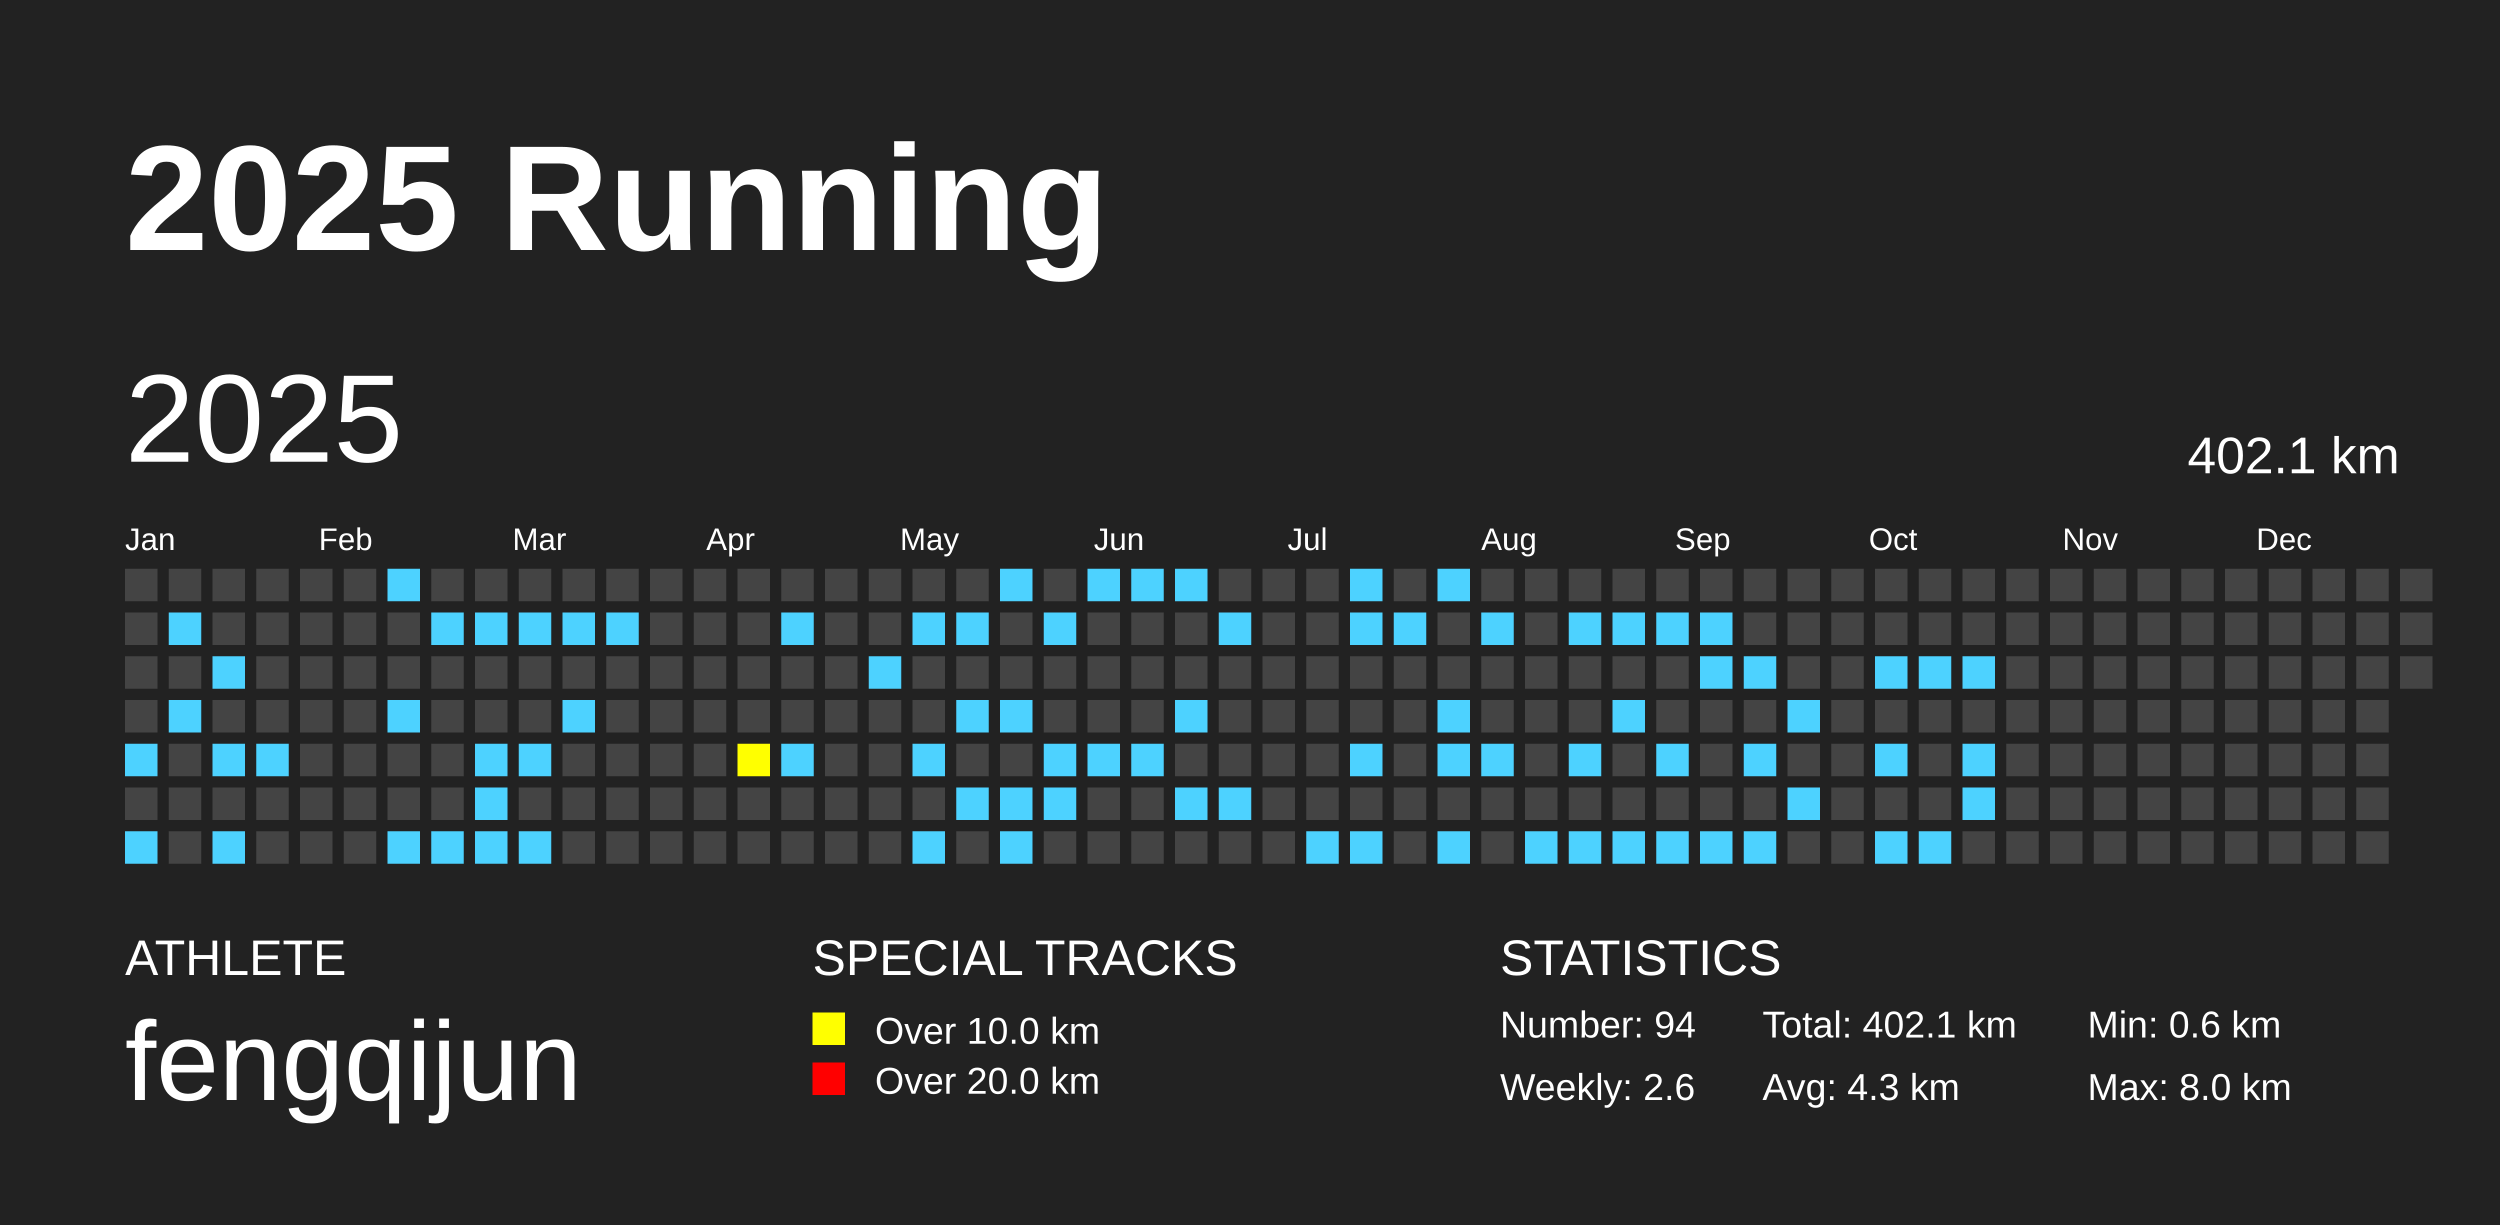
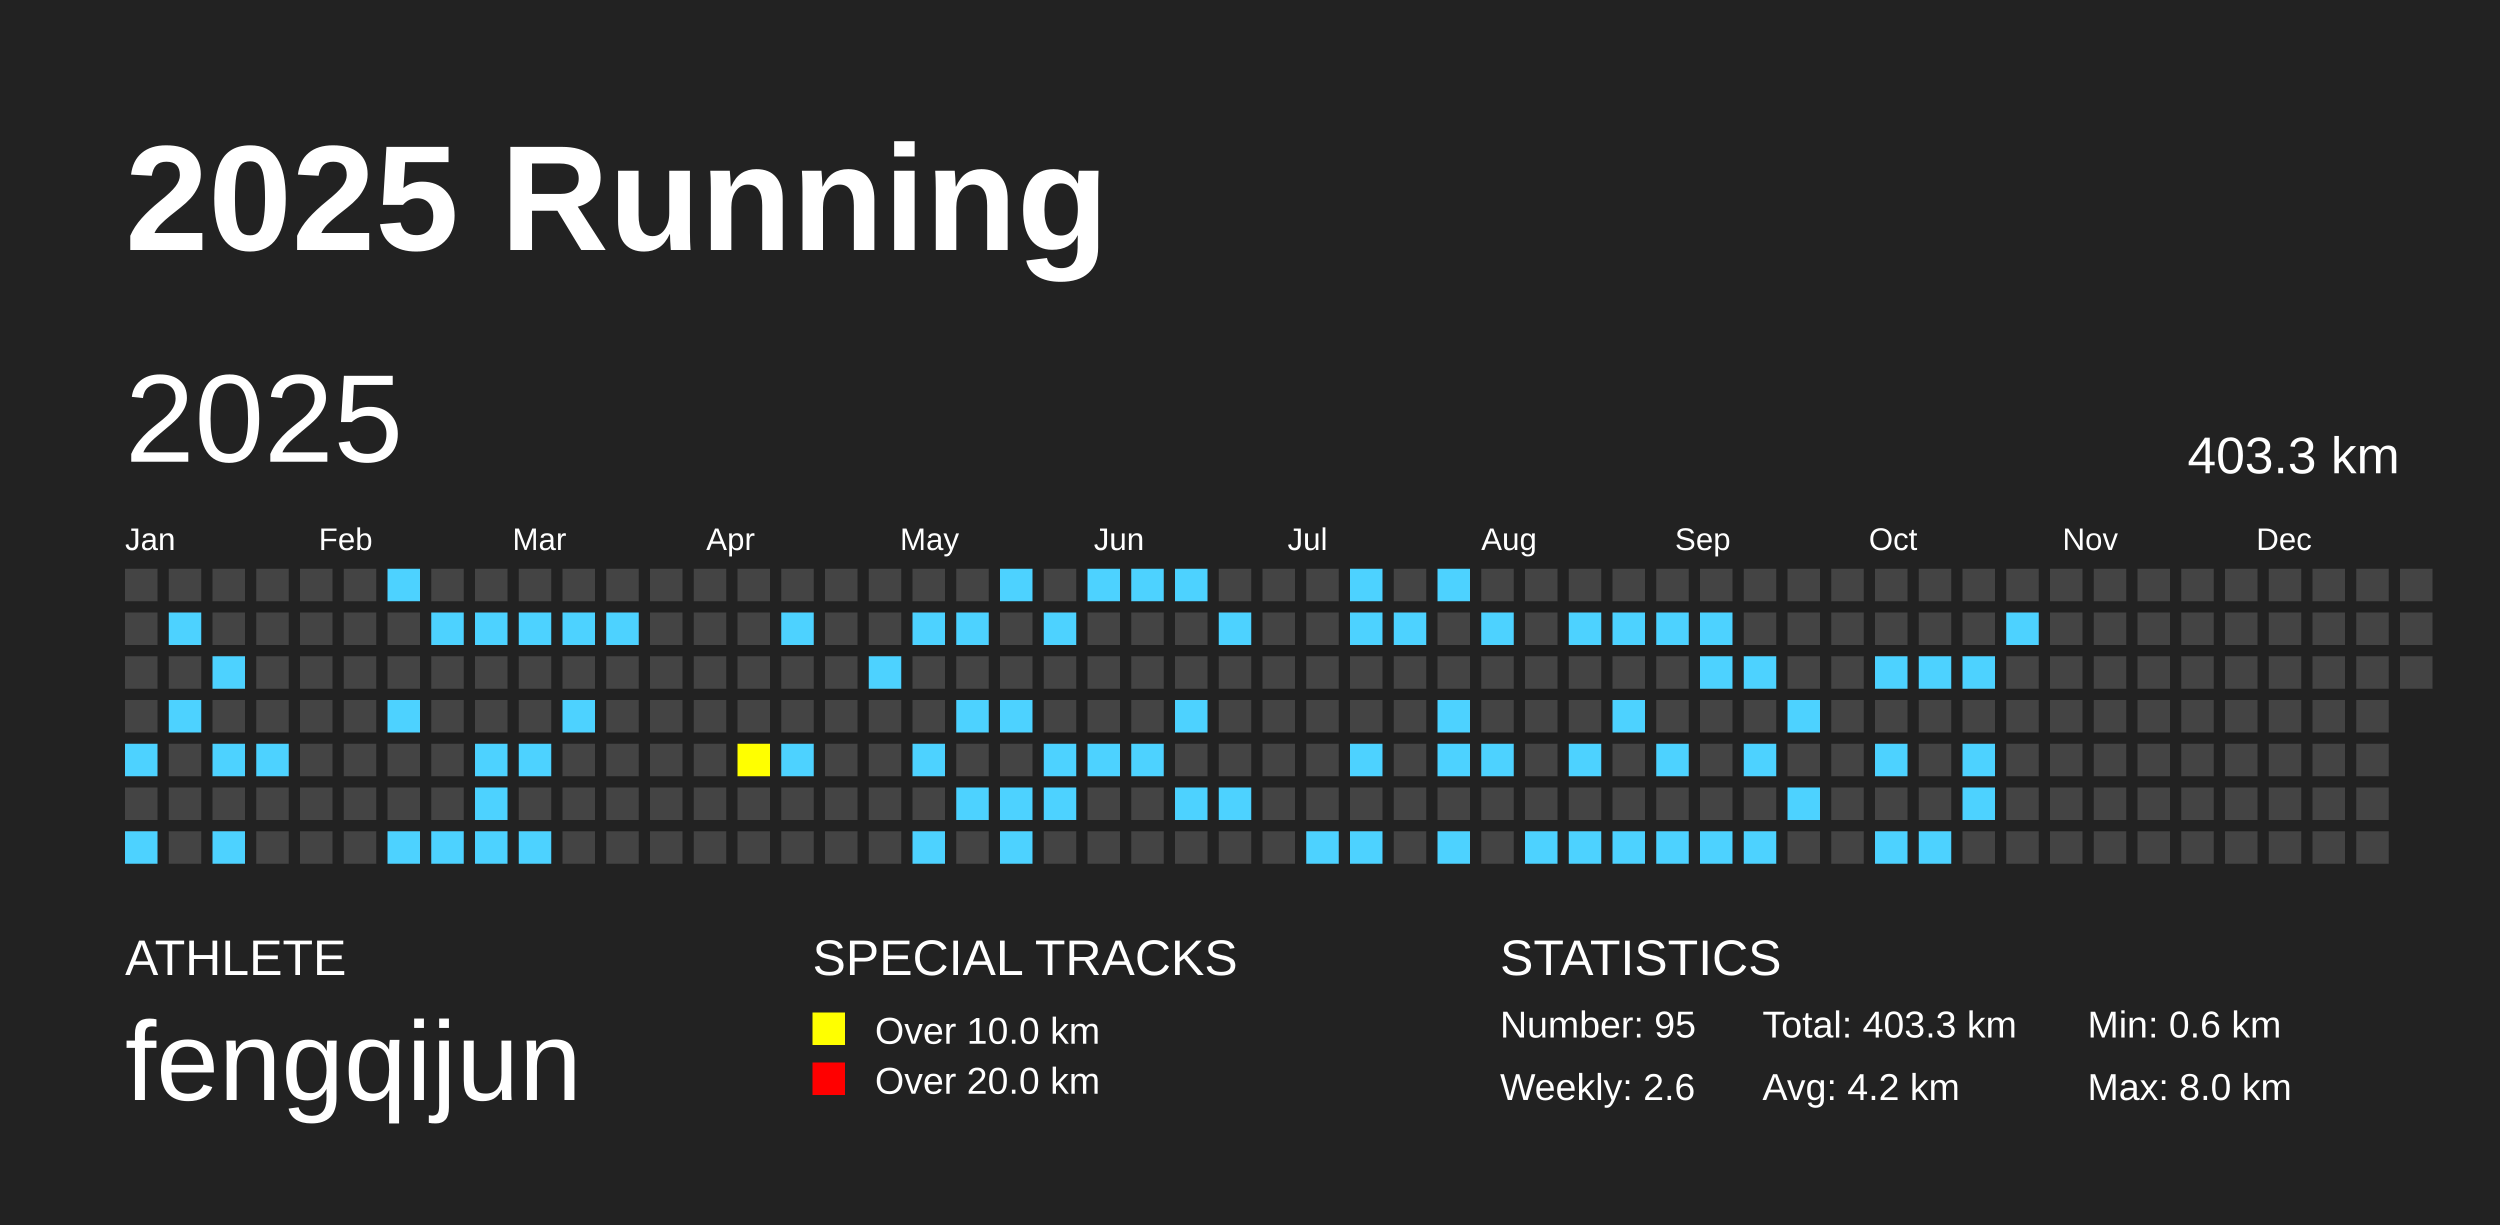
<svg xmlns="http://www.w3.org/2000/svg" baseProfile="full" height="98mm" version="1.1" viewBox="0,0,200,98" width="200mm">
  <defs />
  <rect fill="#222222" height="98" width="200" x="0" y="0" />
  <text fill="#FFFFFF" style="font-size:12px; font-family:Arial; font-weight:bold;" x="10" y="20">2025 Running</text>
  <text fill="#FFFFFF" style="font-size:4px; font-family:Arial" x="10" y="78">ATHLETE</text>
  <text fill="#FFFFFF" style="font-size:9px; font-family:Arial" x="10" y="88">fengqijun</text>
  <text fill="#FFFFFF" style="font-size:4px; font-family:Arial" x="65" y="78">SPECIAL TRACKS</text>
  <rect fill="yellow" height="2.6" width="2.6" x="65" y="81" />
  <text fill="#FFFFFF" style="font-size:3px; font-family:Arial" x="70" y="83.5">Over 10.0 km</text>
  <rect fill="red" height="2.6" width="2.6" x="65" y="85" />
  <text fill="#FFFFFF" style="font-size:3px; font-family:Arial" x="70" y="87.5">Over 20.0 km</text>
  <text fill="#FFFFFF" style="font-size:4px; font-family:Arial" x="120" y="78">STATISTICS</text>
-   <text fill="#FFFFFF" style="font-size:3px; font-family:Arial" x="120" y="83">Number: 94</text>
+   <text fill="#FFFFFF" style="font-size:3px; font-family:Arial" x="120" y="83">Number: 95</text>
  <text fill="#FFFFFF" style="font-size:3px; font-family:Arial" x="120" y="88">Weekly: 2.6</text>
-   <text fill="#FFFFFF" style="font-size:3px; font-family:Arial" x="141" y="83">Total: 402.1 km</text>
-   <text fill="#FFFFFF" style="font-size:3px; font-family:Arial" x="141" y="88">Avg: 4.3 km</text>
+   <text fill="#FFFFFF" style="font-size:3px; font-family:Arial" x="141" y="83">Total: 403.3 km</text>
+   <text fill="#FFFFFF" style="font-size:3px; font-family:Arial" x="141" y="88">Avg: 4.2 km</text>
  <text fill="#FFFFFF" style="font-size:3px; font-family:Arial" x="167" y="83">Min: 0.6 km</text>
  <text fill="#FFFFFF" style="font-size:3px; font-family:Arial" x="167" y="88">Max: 8.0 km</text>
  <text dominant-baseline="hanging" fill="#FFFFFF" style="font-size:10.0px; font-family:Arial;" x="10" y="30">2025</text>
-   <text dominant-baseline="hanging" fill="#FFFFFF" style="font-size:4.125px; font-family:Arial;" x="175" y="35">402.1 km</text>
+   <text dominant-baseline="hanging" fill="#FFFFFF" style="font-size:4.125px; font-family:Arial;" x="175" y="35">403.3 km</text>
  <text fill="#FFFFFF" style="font-size:2.5px; font-family:Arial" x="10.0" y="44">Jan</text>
  <text fill="#FFFFFF" style="font-size:2.5px; font-family:Arial" x="25.5" y="44">Feb</text>
  <text fill="#FFFFFF" style="font-size:2.5px; font-family:Arial" x="41.0" y="44">Mar</text>
  <text fill="#FFFFFF" style="font-size:2.5px; font-family:Arial" x="56.5" y="44">Apr</text>
  <text fill="#FFFFFF" style="font-size:2.5px; font-family:Arial" x="72.0" y="44">May</text>
  <text fill="#FFFFFF" style="font-size:2.5px; font-family:Arial" x="87.5" y="44">Jun</text>
  <text fill="#FFFFFF" style="font-size:2.5px; font-family:Arial" x="103.0" y="44">Jul</text>
  <text fill="#FFFFFF" style="font-size:2.5px; font-family:Arial" x="118.5" y="44">Aug</text>
  <text fill="#FFFFFF" style="font-size:2.5px; font-family:Arial" x="134.0" y="44">Sep</text>
  <text fill="#FFFFFF" style="font-size:2.5px; font-family:Arial" x="149.5" y="44">Oct</text>
  <text fill="#FFFFFF" style="font-size:2.5px; font-family:Arial" x="165.0" y="44">Nov</text>
  <text fill="#FFFFFF" style="font-size:2.5px; font-family:Arial" x="180.5" y="44">Dec</text>
  <rect fill="#444444" height="2.6" width="2.6" x="10.0" y="45.5" />
  <rect fill="#444444" height="2.6" width="2.6" x="10.0" y="49.0" />
  <rect fill="#444444" height="2.6" width="2.6" x="10.0" y="52.5" />
  <rect fill="#444444" height="2.6" width="2.6" x="10.0" y="56.0" />
  <rect fill="#4DD2FF" height="2.6" width="2.6" x="10.0" y="59.5" />
  <rect fill="#444444" height="2.6" width="2.6" x="10.0" y="63.0" />
  <rect fill="#4DD2FF" height="2.6" width="2.6" x="10.0" y="66.5" />
  <rect fill="#444444" height="2.6" width="2.6" x="13.5" y="45.5" />
  <rect fill="#4DD2FF" height="2.6" width="2.6" x="13.5" y="49.0" />
  <rect fill="#444444" height="2.6" width="2.6" x="13.5" y="52.5" />
  <rect fill="#4DD2FF" height="2.6" width="2.6" x="13.5" y="56.0" />
  <rect fill="#444444" height="2.6" width="2.6" x="13.5" y="59.5" />
  <rect fill="#444444" height="2.6" width="2.6" x="13.5" y="63.0" />
  <rect fill="#444444" height="2.6" width="2.6" x="13.5" y="66.5" />
  <rect fill="#444444" height="2.6" width="2.6" x="17.0" y="45.5" />
  <rect fill="#444444" height="2.6" width="2.6" x="17.0" y="49.0" />
  <rect fill="#4DD2FF" height="2.6" width="2.6" x="17.0" y="52.5" />
  <rect fill="#444444" height="2.6" width="2.6" x="17.0" y="56.0" />
  <rect fill="#4DD2FF" height="2.6" width="2.6" x="17.0" y="59.5" />
  <rect fill="#444444" height="2.6" width="2.6" x="17.0" y="63.0" />
  <rect fill="#4DD2FF" height="2.6" width="2.6" x="17.0" y="66.5" />
  <rect fill="#444444" height="2.6" width="2.6" x="20.5" y="45.5" />
  <rect fill="#444444" height="2.6" width="2.6" x="20.5" y="49.0" />
  <rect fill="#444444" height="2.6" width="2.6" x="20.5" y="52.5" />
  <rect fill="#444444" height="2.6" width="2.6" x="20.5" y="56.0" />
  <rect fill="#4DD2FF" height="2.6" width="2.6" x="20.5" y="59.5" />
  <rect fill="#444444" height="2.6" width="2.6" x="20.5" y="63.0" />
  <rect fill="#444444" height="2.6" width="2.6" x="20.5" y="66.5" />
  <rect fill="#444444" height="2.6" width="2.6" x="24.0" y="45.5" />
  <rect fill="#444444" height="2.6" width="2.6" x="24.0" y="49.0" />
  <rect fill="#444444" height="2.6" width="2.6" x="24.0" y="52.5" />
  <rect fill="#444444" height="2.6" width="2.6" x="24.0" y="56.0" />
  <rect fill="#444444" height="2.6" width="2.6" x="24.0" y="59.5" />
  <rect fill="#444444" height="2.6" width="2.6" x="24.0" y="63.0" />
  <rect fill="#444444" height="2.6" width="2.6" x="24.0" y="66.5" />
  <rect fill="#444444" height="2.6" width="2.6" x="27.5" y="45.5" />
  <rect fill="#444444" height="2.6" width="2.6" x="27.5" y="49.0" />
  <rect fill="#444444" height="2.6" width="2.6" x="27.5" y="52.5" />
  <rect fill="#444444" height="2.6" width="2.6" x="27.5" y="56.0" />
  <rect fill="#444444" height="2.6" width="2.6" x="27.5" y="59.5" />
  <rect fill="#444444" height="2.6" width="2.6" x="27.5" y="63.0" />
  <rect fill="#444444" height="2.6" width="2.6" x="27.5" y="66.5" />
  <rect fill="#4DD2FF" height="2.6" width="2.6" x="31.0" y="45.5" />
  <rect fill="#444444" height="2.6" width="2.6" x="31.0" y="49.0" />
  <rect fill="#444444" height="2.6" width="2.6" x="31.0" y="52.5" />
  <rect fill="#4DD2FF" height="2.6" width="2.6" x="31.0" y="56.0" />
  <rect fill="#444444" height="2.6" width="2.6" x="31.0" y="59.5" />
  <rect fill="#444444" height="2.6" width="2.6" x="31.0" y="63.0" />
  <rect fill="#4DD2FF" height="2.6" width="2.6" x="31.0" y="66.5" />
  <rect fill="#444444" height="2.6" width="2.6" x="34.5" y="45.5" />
  <rect fill="#4DD2FF" height="2.6" width="2.6" x="34.5" y="49.0" />
  <rect fill="#444444" height="2.6" width="2.6" x="34.5" y="52.5" />
  <rect fill="#444444" height="2.6" width="2.6" x="34.5" y="56.0" />
  <rect fill="#444444" height="2.6" width="2.6" x="34.5" y="59.5" />
  <rect fill="#444444" height="2.6" width="2.6" x="34.5" y="63.0" />
  <rect fill="#4DD2FF" height="2.6" width="2.6" x="34.5" y="66.5" />
  <rect fill="#444444" height="2.6" width="2.6" x="38.0" y="45.5" />
  <rect fill="#4DD2FF" height="2.6" width="2.6" x="38.0" y="49.0" />
  <rect fill="#444444" height="2.6" width="2.6" x="38.0" y="52.5" />
  <rect fill="#444444" height="2.6" width="2.6" x="38.0" y="56.0" />
  <rect fill="#4DD2FF" height="2.6" width="2.6" x="38.0" y="59.5" />
  <rect fill="#4DD2FF" height="2.6" width="2.6" x="38.0" y="63.0" />
  <rect fill="#4DD2FF" height="2.6" width="2.6" x="38.0" y="66.5" />
  <rect fill="#444444" height="2.6" width="2.6" x="41.5" y="45.5" />
  <rect fill="#4DD2FF" height="2.6" width="2.6" x="41.5" y="49.0" />
  <rect fill="#444444" height="2.6" width="2.6" x="41.5" y="52.5" />
  <rect fill="#444444" height="2.6" width="2.6" x="41.5" y="56.0" />
  <rect fill="#4DD2FF" height="2.6" width="2.6" x="41.5" y="59.5" />
  <rect fill="#444444" height="2.6" width="2.6" x="41.5" y="63.0" />
  <rect fill="#4DD2FF" height="2.6" width="2.6" x="41.5" y="66.5" />
  <rect fill="#444444" height="2.6" width="2.6" x="45.0" y="45.5" />
  <rect fill="#4DD2FF" height="2.6" width="2.6" x="45.0" y="49.0" />
  <rect fill="#444444" height="2.6" width="2.6" x="45.0" y="52.5" />
  <rect fill="#4DD2FF" height="2.6" width="2.6" x="45.0" y="56.0" />
  <rect fill="#444444" height="2.6" width="2.6" x="45.0" y="59.5" />
  <rect fill="#444444" height="2.6" width="2.6" x="45.0" y="63.0" />
  <rect fill="#444444" height="2.6" width="2.6" x="45.0" y="66.5" />
  <rect fill="#444444" height="2.6" width="2.6" x="48.5" y="45.5" />
  <rect fill="#4DD2FF" height="2.6" width="2.6" x="48.5" y="49.0" />
  <rect fill="#444444" height="2.6" width="2.6" x="48.5" y="52.5" />
  <rect fill="#444444" height="2.6" width="2.6" x="48.5" y="56.0" />
  <rect fill="#444444" height="2.6" width="2.6" x="48.5" y="59.5" />
  <rect fill="#444444" height="2.6" width="2.6" x="48.5" y="63.0" />
  <rect fill="#444444" height="2.6" width="2.6" x="48.5" y="66.5" />
  <rect fill="#444444" height="2.6" width="2.6" x="52.0" y="45.5" />
  <rect fill="#444444" height="2.6" width="2.6" x="52.0" y="49.0" />
  <rect fill="#444444" height="2.6" width="2.6" x="52.0" y="52.5" />
  <rect fill="#444444" height="2.6" width="2.6" x="52.0" y="56.0" />
  <rect fill="#444444" height="2.6" width="2.6" x="52.0" y="59.5" />
  <rect fill="#444444" height="2.6" width="2.6" x="52.0" y="63.0" />
  <rect fill="#444444" height="2.6" width="2.6" x="52.0" y="66.5" />
  <rect fill="#444444" height="2.6" width="2.6" x="55.5" y="45.5" />
  <rect fill="#444444" height="2.6" width="2.6" x="55.5" y="49.0" />
  <rect fill="#444444" height="2.6" width="2.6" x="55.5" y="52.5" />
  <rect fill="#444444" height="2.6" width="2.6" x="55.5" y="56.0" />
  <rect fill="#444444" height="2.6" width="2.6" x="55.5" y="59.5" />
  <rect fill="#444444" height="2.6" width="2.6" x="55.5" y="63.0" />
  <rect fill="#444444" height="2.6" width="2.6" x="55.5" y="66.5" />
  <rect fill="#444444" height="2.6" width="2.6" x="59.0" y="45.5" />
  <rect fill="#444444" height="2.6" width="2.6" x="59.0" y="49.0" />
  <rect fill="#444444" height="2.6" width="2.6" x="59.0" y="52.5" />
  <rect fill="#444444" height="2.6" width="2.6" x="59.0" y="56.0" />
  <rect fill="yellow" height="2.6" width="2.6" x="59.0" y="59.5" />
  <rect fill="#444444" height="2.6" width="2.6" x="59.0" y="63.0" />
  <rect fill="#444444" height="2.6" width="2.6" x="59.0" y="66.5" />
  <rect fill="#444444" height="2.6" width="2.6" x="62.5" y="45.5" />
  <rect fill="#4DD2FF" height="2.6" width="2.6" x="62.5" y="49.0" />
  <rect fill="#444444" height="2.6" width="2.6" x="62.5" y="52.5" />
  <rect fill="#444444" height="2.6" width="2.6" x="62.5" y="56.0" />
  <rect fill="#4DD2FF" height="2.6" width="2.6" x="62.5" y="59.5" />
  <rect fill="#444444" height="2.6" width="2.6" x="62.5" y="63.0" />
  <rect fill="#444444" height="2.6" width="2.6" x="62.5" y="66.5" />
  <rect fill="#444444" height="2.6" width="2.6" x="66.0" y="45.5" />
  <rect fill="#444444" height="2.6" width="2.6" x="66.0" y="49.0" />
  <rect fill="#444444" height="2.6" width="2.6" x="66.0" y="52.5" />
  <rect fill="#444444" height="2.6" width="2.6" x="66.0" y="56.0" />
  <rect fill="#444444" height="2.6" width="2.6" x="66.0" y="59.5" />
  <rect fill="#444444" height="2.6" width="2.6" x="66.0" y="63.0" />
  <rect fill="#444444" height="2.6" width="2.6" x="66.0" y="66.5" />
  <rect fill="#444444" height="2.6" width="2.6" x="69.5" y="45.5" />
  <rect fill="#444444" height="2.6" width="2.6" x="69.5" y="49.0" />
  <rect fill="#4DD2FF" height="2.6" width="2.6" x="69.5" y="52.5" />
  <rect fill="#444444" height="2.6" width="2.6" x="69.5" y="56.0" />
  <rect fill="#444444" height="2.6" width="2.6" x="69.5" y="59.5" />
  <rect fill="#444444" height="2.6" width="2.6" x="69.5" y="63.0" />
  <rect fill="#444444" height="2.6" width="2.6" x="69.5" y="66.5" />
  <rect fill="#444444" height="2.6" width="2.6" x="73.0" y="45.5" />
  <rect fill="#4DD2FF" height="2.6" width="2.6" x="73.0" y="49.0" />
  <rect fill="#444444" height="2.6" width="2.6" x="73.0" y="52.5" />
  <rect fill="#444444" height="2.6" width="2.6" x="73.0" y="56.0" />
  <rect fill="#4DD2FF" height="2.6" width="2.6" x="73.0" y="59.5" />
  <rect fill="#444444" height="2.6" width="2.6" x="73.0" y="63.0" />
  <rect fill="#4DD2FF" height="2.6" width="2.6" x="73.0" y="66.5" />
  <rect fill="#444444" height="2.6" width="2.6" x="76.5" y="45.5" />
  <rect fill="#4DD2FF" height="2.6" width="2.6" x="76.5" y="49.0" />
  <rect fill="#444444" height="2.6" width="2.6" x="76.5" y="52.5" />
  <rect fill="#4DD2FF" height="2.6" width="2.6" x="76.5" y="56.0" />
  <rect fill="#444444" height="2.6" width="2.6" x="76.5" y="59.5" />
  <rect fill="#4DD2FF" height="2.6" width="2.6" x="76.5" y="63.0" />
  <rect fill="#444444" height="2.6" width="2.6" x="76.5" y="66.5" />
  <rect fill="#4DD2FF" height="2.6" width="2.6" x="80.0" y="45.5" />
  <rect fill="#444444" height="2.6" width="2.6" x="80.0" y="49.0" />
  <rect fill="#444444" height="2.6" width="2.6" x="80.0" y="52.5" />
  <rect fill="#4DD2FF" height="2.6" width="2.6" x="80.0" y="56.0" />
  <rect fill="#444444" height="2.6" width="2.6" x="80.0" y="59.5" />
  <rect fill="#4DD2FF" height="2.6" width="2.6" x="80.0" y="63.0" />
  <rect fill="#4DD2FF" height="2.6" width="2.6" x="80.0" y="66.5" />
  <rect fill="#444444" height="2.6" width="2.6" x="83.5" y="45.5" />
  <rect fill="#4DD2FF" height="2.6" width="2.6" x="83.5" y="49.0" />
  <rect fill="#444444" height="2.6" width="2.6" x="83.5" y="52.5" />
  <rect fill="#444444" height="2.6" width="2.6" x="83.5" y="56.0" />
  <rect fill="#4DD2FF" height="2.6" width="2.6" x="83.5" y="59.5" />
  <rect fill="#4DD2FF" height="2.6" width="2.6" x="83.5" y="63.0" />
  <rect fill="#444444" height="2.6" width="2.6" x="83.5" y="66.5" />
  <rect fill="#4DD2FF" height="2.6" width="2.6" x="87.0" y="45.5" />
  <rect fill="#444444" height="2.6" width="2.6" x="87.0" y="49.0" />
  <rect fill="#444444" height="2.6" width="2.6" x="87.0" y="52.5" />
  <rect fill="#444444" height="2.6" width="2.6" x="87.0" y="56.0" />
  <rect fill="#4DD2FF" height="2.6" width="2.6" x="87.0" y="59.5" />
  <rect fill="#444444" height="2.6" width="2.6" x="87.0" y="63.0" />
  <rect fill="#444444" height="2.6" width="2.6" x="87.0" y="66.5" />
  <rect fill="#4DD2FF" height="2.6" width="2.6" x="90.5" y="45.5" />
  <rect fill="#444444" height="2.6" width="2.6" x="90.5" y="49.0" />
  <rect fill="#444444" height="2.6" width="2.6" x="90.5" y="52.5" />
  <rect fill="#444444" height="2.6" width="2.6" x="90.5" y="56.0" />
  <rect fill="#4DD2FF" height="2.6" width="2.6" x="90.5" y="59.5" />
  <rect fill="#444444" height="2.6" width="2.6" x="90.5" y="63.0" />
  <rect fill="#444444" height="2.6" width="2.6" x="90.5" y="66.5" />
  <rect fill="#4DD2FF" height="2.6" width="2.6" x="94.0" y="45.5" />
  <rect fill="#444444" height="2.6" width="2.6" x="94.0" y="49.0" />
  <rect fill="#444444" height="2.6" width="2.6" x="94.0" y="52.5" />
  <rect fill="#4DD2FF" height="2.6" width="2.6" x="94.0" y="56.0" />
  <rect fill="#444444" height="2.6" width="2.6" x="94.0" y="59.5" />
  <rect fill="#4DD2FF" height="2.6" width="2.6" x="94.0" y="63.0" />
  <rect fill="#444444" height="2.6" width="2.6" x="94.0" y="66.5" />
  <rect fill="#444444" height="2.6" width="2.6" x="97.5" y="45.5" />
  <rect fill="#4DD2FF" height="2.6" width="2.6" x="97.5" y="49.0" />
  <rect fill="#444444" height="2.6" width="2.6" x="97.5" y="52.5" />
  <rect fill="#444444" height="2.6" width="2.6" x="97.5" y="56.0" />
  <rect fill="#444444" height="2.6" width="2.6" x="97.5" y="59.5" />
  <rect fill="#4DD2FF" height="2.6" width="2.6" x="97.5" y="63.0" />
  <rect fill="#444444" height="2.6" width="2.6" x="97.5" y="66.5" />
  <rect fill="#444444" height="2.6" width="2.6" x="101.0" y="45.5" />
  <rect fill="#444444" height="2.6" width="2.6" x="101.0" y="49.0" />
  <rect fill="#444444" height="2.6" width="2.6" x="101.0" y="52.5" />
  <rect fill="#444444" height="2.6" width="2.6" x="101.0" y="56.0" />
  <rect fill="#444444" height="2.6" width="2.6" x="101.0" y="59.5" />
  <rect fill="#444444" height="2.6" width="2.6" x="101.0" y="63.0" />
  <rect fill="#444444" height="2.6" width="2.6" x="101.0" y="66.5" />
  <rect fill="#444444" height="2.6" width="2.6" x="104.5" y="45.5" />
  <rect fill="#444444" height="2.6" width="2.6" x="104.5" y="49.0" />
  <rect fill="#444444" height="2.6" width="2.6" x="104.5" y="52.5" />
  <rect fill="#444444" height="2.6" width="2.6" x="104.5" y="56.0" />
  <rect fill="#444444" height="2.6" width="2.6" x="104.5" y="59.5" />
  <rect fill="#444444" height="2.6" width="2.6" x="104.5" y="63.0" />
  <rect fill="#4DD2FF" height="2.6" width="2.6" x="104.5" y="66.5" />
  <rect fill="#4DD2FF" height="2.6" width="2.6" x="108.0" y="45.5" />
  <rect fill="#4DD2FF" height="2.6" width="2.6" x="108.0" y="49.0" />
  <rect fill="#444444" height="2.6" width="2.6" x="108.0" y="52.5" />
  <rect fill="#444444" height="2.6" width="2.6" x="108.0" y="56.0" />
  <rect fill="#4DD2FF" height="2.6" width="2.6" x="108.0" y="59.5" />
  <rect fill="#444444" height="2.6" width="2.6" x="108.0" y="63.0" />
  <rect fill="#4DD2FF" height="2.6" width="2.6" x="108.0" y="66.5" />
  <rect fill="#444444" height="2.6" width="2.6" x="111.5" y="45.5" />
  <rect fill="#4DD2FF" height="2.6" width="2.6" x="111.5" y="49.0" />
  <rect fill="#444444" height="2.6" width="2.6" x="111.5" y="52.5" />
  <rect fill="#444444" height="2.6" width="2.6" x="111.5" y="56.0" />
  <rect fill="#444444" height="2.6" width="2.6" x="111.5" y="59.5" />
  <rect fill="#444444" height="2.6" width="2.6" x="111.5" y="63.0" />
  <rect fill="#444444" height="2.6" width="2.6" x="111.5" y="66.5" />
  <rect fill="#4DD2FF" height="2.6" width="2.6" x="115.0" y="45.5" />
  <rect fill="#444444" height="2.6" width="2.6" x="115.0" y="49.0" />
  <rect fill="#444444" height="2.6" width="2.6" x="115.0" y="52.5" />
  <rect fill="#4DD2FF" height="2.6" width="2.6" x="115.0" y="56.0" />
  <rect fill="#4DD2FF" height="2.6" width="2.6" x="115.0" y="59.5" />
  <rect fill="#444444" height="2.6" width="2.6" x="115.0" y="63.0" />
  <rect fill="#4DD2FF" height="2.6" width="2.6" x="115.0" y="66.5" />
  <rect fill="#444444" height="2.6" width="2.6" x="118.5" y="45.5" />
  <rect fill="#4DD2FF" height="2.6" width="2.6" x="118.5" y="49.0" />
  <rect fill="#444444" height="2.6" width="2.6" x="118.5" y="52.5" />
  <rect fill="#444444" height="2.6" width="2.6" x="118.5" y="56.0" />
  <rect fill="#4DD2FF" height="2.6" width="2.6" x="118.5" y="59.5" />
  <rect fill="#444444" height="2.6" width="2.6" x="118.5" y="63.0" />
  <rect fill="#444444" height="2.6" width="2.6" x="118.5" y="66.5" />
  <rect fill="#444444" height="2.6" width="2.6" x="122.0" y="45.5" />
  <rect fill="#444444" height="2.6" width="2.6" x="122.0" y="49.0" />
  <rect fill="#444444" height="2.6" width="2.6" x="122.0" y="52.5" />
  <rect fill="#444444" height="2.6" width="2.6" x="122.0" y="56.0" />
  <rect fill="#444444" height="2.6" width="2.6" x="122.0" y="59.5" />
  <rect fill="#444444" height="2.6" width="2.6" x="122.0" y="63.0" />
  <rect fill="#4DD2FF" height="2.6" width="2.6" x="122.0" y="66.5" />
  <rect fill="#444444" height="2.6" width="2.6" x="125.5" y="45.5" />
  <rect fill="#4DD2FF" height="2.6" width="2.6" x="125.5" y="49.0" />
  <rect fill="#444444" height="2.6" width="2.6" x="125.5" y="52.5" />
  <rect fill="#444444" height="2.6" width="2.6" x="125.5" y="56.0" />
  <rect fill="#4DD2FF" height="2.6" width="2.6" x="125.5" y="59.5" />
  <rect fill="#444444" height="2.6" width="2.6" x="125.5" y="63.0" />
  <rect fill="#4DD2FF" height="2.6" width="2.6" x="125.5" y="66.5" />
  <rect fill="#444444" height="2.6" width="2.6" x="129.0" y="45.5" />
  <rect fill="#4DD2FF" height="2.6" width="2.6" x="129.0" y="49.0" />
  <rect fill="#444444" height="2.6" width="2.6" x="129.0" y="52.5" />
  <rect fill="#4DD2FF" height="2.6" width="2.6" x="129.0" y="56.0" />
  <rect fill="#444444" height="2.6" width="2.6" x="129.0" y="59.5" />
  <rect fill="#444444" height="2.6" width="2.6" x="129.0" y="63.0" />
  <rect fill="#4DD2FF" height="2.6" width="2.6" x="129.0" y="66.5" />
  <rect fill="#444444" height="2.6" width="2.6" x="132.5" y="45.5" />
  <rect fill="#4DD2FF" height="2.6" width="2.6" x="132.5" y="49.0" />
  <rect fill="#444444" height="2.6" width="2.6" x="132.5" y="52.5" />
  <rect fill="#444444" height="2.6" width="2.6" x="132.5" y="56.0" />
  <rect fill="#4DD2FF" height="2.6" width="2.6" x="132.5" y="59.5" />
  <rect fill="#444444" height="2.6" width="2.6" x="132.5" y="63.0" />
  <rect fill="#4DD2FF" height="2.6" width="2.6" x="132.5" y="66.5" />
  <rect fill="#444444" height="2.6" width="2.6" x="136.0" y="45.5" />
  <rect fill="#4DD2FF" height="2.6" width="2.6" x="136.0" y="49.0" />
  <rect fill="#4DD2FF" height="2.6" width="2.6" x="136.0" y="52.5" />
  <rect fill="#444444" height="2.6" width="2.6" x="136.0" y="56.0" />
  <rect fill="#444444" height="2.6" width="2.6" x="136.0" y="59.5" />
  <rect fill="#444444" height="2.6" width="2.6" x="136.0" y="63.0" />
  <rect fill="#4DD2FF" height="2.6" width="2.6" x="136.0" y="66.5" />
  <rect fill="#444444" height="2.6" width="2.6" x="139.5" y="45.5" />
  <rect fill="#444444" height="2.6" width="2.6" x="139.5" y="49.0" />
  <rect fill="#4DD2FF" height="2.6" width="2.6" x="139.5" y="52.5" />
  <rect fill="#444444" height="2.6" width="2.6" x="139.5" y="56.0" />
  <rect fill="#4DD2FF" height="2.6" width="2.6" x="139.5" y="59.5" />
  <rect fill="#444444" height="2.6" width="2.6" x="139.5" y="63.0" />
  <rect fill="#4DD2FF" height="2.6" width="2.6" x="139.5" y="66.5" />
  <rect fill="#444444" height="2.6" width="2.6" x="143.0" y="45.5" />
  <rect fill="#444444" height="2.6" width="2.6" x="143.0" y="49.0" />
  <rect fill="#444444" height="2.6" width="2.6" x="143.0" y="52.5" />
  <rect fill="#4DD2FF" height="2.6" width="2.6" x="143.0" y="56.0" />
  <rect fill="#444444" height="2.6" width="2.6" x="143.0" y="59.5" />
  <rect fill="#4DD2FF" height="2.6" width="2.6" x="143.0" y="63.0" />
  <rect fill="#444444" height="2.6" width="2.6" x="143.0" y="66.5" />
  <rect fill="#444444" height="2.6" width="2.6" x="146.5" y="45.5" />
  <rect fill="#444444" height="2.6" width="2.6" x="146.5" y="49.0" />
  <rect fill="#444444" height="2.6" width="2.6" x="146.5" y="52.5" />
  <rect fill="#444444" height="2.6" width="2.6" x="146.5" y="56.0" />
  <rect fill="#444444" height="2.6" width="2.6" x="146.5" y="59.5" />
  <rect fill="#444444" height="2.6" width="2.6" x="146.5" y="63.0" />
  <rect fill="#444444" height="2.6" width="2.6" x="146.5" y="66.5" />
  <rect fill="#444444" height="2.6" width="2.6" x="150.0" y="45.5" />
  <rect fill="#444444" height="2.6" width="2.6" x="150.0" y="49.0" />
  <rect fill="#4DD2FF" height="2.6" width="2.6" x="150.0" y="52.5" />
  <rect fill="#444444" height="2.6" width="2.6" x="150.0" y="56.0" />
  <rect fill="#4DD2FF" height="2.6" width="2.6" x="150.0" y="59.5" />
  <rect fill="#444444" height="2.6" width="2.6" x="150.0" y="63.0" />
  <rect fill="#4DD2FF" height="2.6" width="2.6" x="150.0" y="66.5" />
  <rect fill="#444444" height="2.6" width="2.6" x="153.5" y="45.5" />
  <rect fill="#444444" height="2.6" width="2.6" x="153.5" y="49.0" />
  <rect fill="#4DD2FF" height="2.6" width="2.6" x="153.5" y="52.5" />
  <rect fill="#444444" height="2.6" width="2.6" x="153.5" y="56.0" />
  <rect fill="#444444" height="2.6" width="2.6" x="153.5" y="59.5" />
  <rect fill="#444444" height="2.6" width="2.6" x="153.5" y="63.0" />
  <rect fill="#4DD2FF" height="2.6" width="2.6" x="153.5" y="66.5" />
  <rect fill="#444444" height="2.6" width="2.6" x="157.0" y="45.5" />
  <rect fill="#444444" height="2.6" width="2.6" x="157.0" y="49.0" />
  <rect fill="#4DD2FF" height="2.6" width="2.6" x="157.0" y="52.5" />
  <rect fill="#444444" height="2.6" width="2.6" x="157.0" y="56.0" />
  <rect fill="#4DD2FF" height="2.6" width="2.6" x="157.0" y="59.5" />
  <rect fill="#4DD2FF" height="2.6" width="2.6" x="157.0" y="63.0" />
  <rect fill="#444444" height="2.6" width="2.6" x="157.0" y="66.5" />
  <rect fill="#444444" height="2.6" width="2.6" x="160.5" y="45.5" />
-   <rect fill="#444444" height="2.6" width="2.6" x="160.5" y="49.0" />
+   <rect fill="#4DD2FF" height="2.6" width="2.6" x="160.5" y="49.0" />
  <rect fill="#444444" height="2.6" width="2.6" x="160.5" y="52.5" />
  <rect fill="#444444" height="2.6" width="2.6" x="160.5" y="56.0" />
  <rect fill="#444444" height="2.6" width="2.6" x="160.5" y="59.5" />
  <rect fill="#444444" height="2.6" width="2.6" x="160.5" y="63.0" />
  <rect fill="#444444" height="2.6" width="2.6" x="160.5" y="66.5" />
  <rect fill="#444444" height="2.6" width="2.6" x="164.0" y="45.5" />
  <rect fill="#444444" height="2.6" width="2.6" x="164.0" y="49.0" />
  <rect fill="#444444" height="2.6" width="2.6" x="164.0" y="52.5" />
  <rect fill="#444444" height="2.6" width="2.6" x="164.0" y="56.0" />
  <rect fill="#444444" height="2.6" width="2.6" x="164.0" y="59.5" />
  <rect fill="#444444" height="2.6" width="2.6" x="164.0" y="63.0" />
  <rect fill="#444444" height="2.6" width="2.6" x="164.0" y="66.5" />
  <rect fill="#444444" height="2.6" width="2.6" x="167.5" y="45.5" />
  <rect fill="#444444" height="2.6" width="2.6" x="167.5" y="49.0" />
  <rect fill="#444444" height="2.6" width="2.6" x="167.5" y="52.5" />
  <rect fill="#444444" height="2.6" width="2.6" x="167.5" y="56.0" />
  <rect fill="#444444" height="2.6" width="2.6" x="167.5" y="59.5" />
  <rect fill="#444444" height="2.6" width="2.6" x="167.5" y="63.0" />
  <rect fill="#444444" height="2.6" width="2.6" x="167.5" y="66.5" />
  <rect fill="#444444" height="2.6" width="2.6" x="171.0" y="45.5" />
  <rect fill="#444444" height="2.6" width="2.6" x="171.0" y="49.0" />
  <rect fill="#444444" height="2.6" width="2.6" x="171.0" y="52.5" />
  <rect fill="#444444" height="2.6" width="2.6" x="171.0" y="56.0" />
  <rect fill="#444444" height="2.6" width="2.6" x="171.0" y="59.5" />
  <rect fill="#444444" height="2.6" width="2.6" x="171.0" y="63.0" />
  <rect fill="#444444" height="2.6" width="2.6" x="171.0" y="66.5" />
  <rect fill="#444444" height="2.6" width="2.6" x="174.5" y="45.5" />
  <rect fill="#444444" height="2.6" width="2.6" x="174.5" y="49.0" />
  <rect fill="#444444" height="2.6" width="2.6" x="174.5" y="52.5" />
  <rect fill="#444444" height="2.6" width="2.6" x="174.5" y="56.0" />
  <rect fill="#444444" height="2.6" width="2.6" x="174.5" y="59.5" />
  <rect fill="#444444" height="2.6" width="2.6" x="174.5" y="63.0" />
  <rect fill="#444444" height="2.6" width="2.6" x="174.5" y="66.5" />
  <rect fill="#444444" height="2.6" width="2.6" x="178.0" y="45.5" />
  <rect fill="#444444" height="2.6" width="2.6" x="178.0" y="49.0" />
  <rect fill="#444444" height="2.6" width="2.6" x="178.0" y="52.5" />
  <rect fill="#444444" height="2.6" width="2.6" x="178.0" y="56.0" />
  <rect fill="#444444" height="2.6" width="2.6" x="178.0" y="59.5" />
  <rect fill="#444444" height="2.6" width="2.6" x="178.0" y="63.0" />
  <rect fill="#444444" height="2.6" width="2.6" x="178.0" y="66.5" />
  <rect fill="#444444" height="2.6" width="2.6" x="181.5" y="45.5" />
  <rect fill="#444444" height="2.6" width="2.6" x="181.5" y="49.0" />
  <rect fill="#444444" height="2.6" width="2.6" x="181.5" y="52.5" />
  <rect fill="#444444" height="2.6" width="2.6" x="181.5" y="56.0" />
  <rect fill="#444444" height="2.6" width="2.6" x="181.5" y="59.5" />
  <rect fill="#444444" height="2.6" width="2.6" x="181.5" y="63.0" />
  <rect fill="#444444" height="2.6" width="2.6" x="181.5" y="66.5" />
  <rect fill="#444444" height="2.6" width="2.6" x="185.0" y="45.5" />
  <rect fill="#444444" height="2.6" width="2.6" x="185.0" y="49.0" />
  <rect fill="#444444" height="2.6" width="2.6" x="185.0" y="52.5" />
  <rect fill="#444444" height="2.6" width="2.6" x="185.0" y="56.0" />
  <rect fill="#444444" height="2.6" width="2.6" x="185.0" y="59.5" />
  <rect fill="#444444" height="2.6" width="2.6" x="185.0" y="63.0" />
  <rect fill="#444444" height="2.6" width="2.6" x="185.0" y="66.5" />
  <rect fill="#444444" height="2.6" width="2.6" x="188.5" y="45.5" />
  <rect fill="#444444" height="2.6" width="2.6" x="188.5" y="49.0" />
  <rect fill="#444444" height="2.6" width="2.6" x="188.5" y="52.5" />
  <rect fill="#444444" height="2.6" width="2.6" x="188.5" y="56.0" />
  <rect fill="#444444" height="2.6" width="2.6" x="188.5" y="59.5" />
  <rect fill="#444444" height="2.6" width="2.6" x="188.5" y="63.0" />
  <rect fill="#444444" height="2.6" width="2.6" x="188.5" y="66.5" />
  <rect fill="#444444" height="2.6" width="2.6" x="192.0" y="45.5" />
  <rect fill="#444444" height="2.6" width="2.6" x="192.0" y="49.0" />
  <rect fill="#444444" height="2.6" width="2.6" x="192.0" y="52.5" />
</svg>
